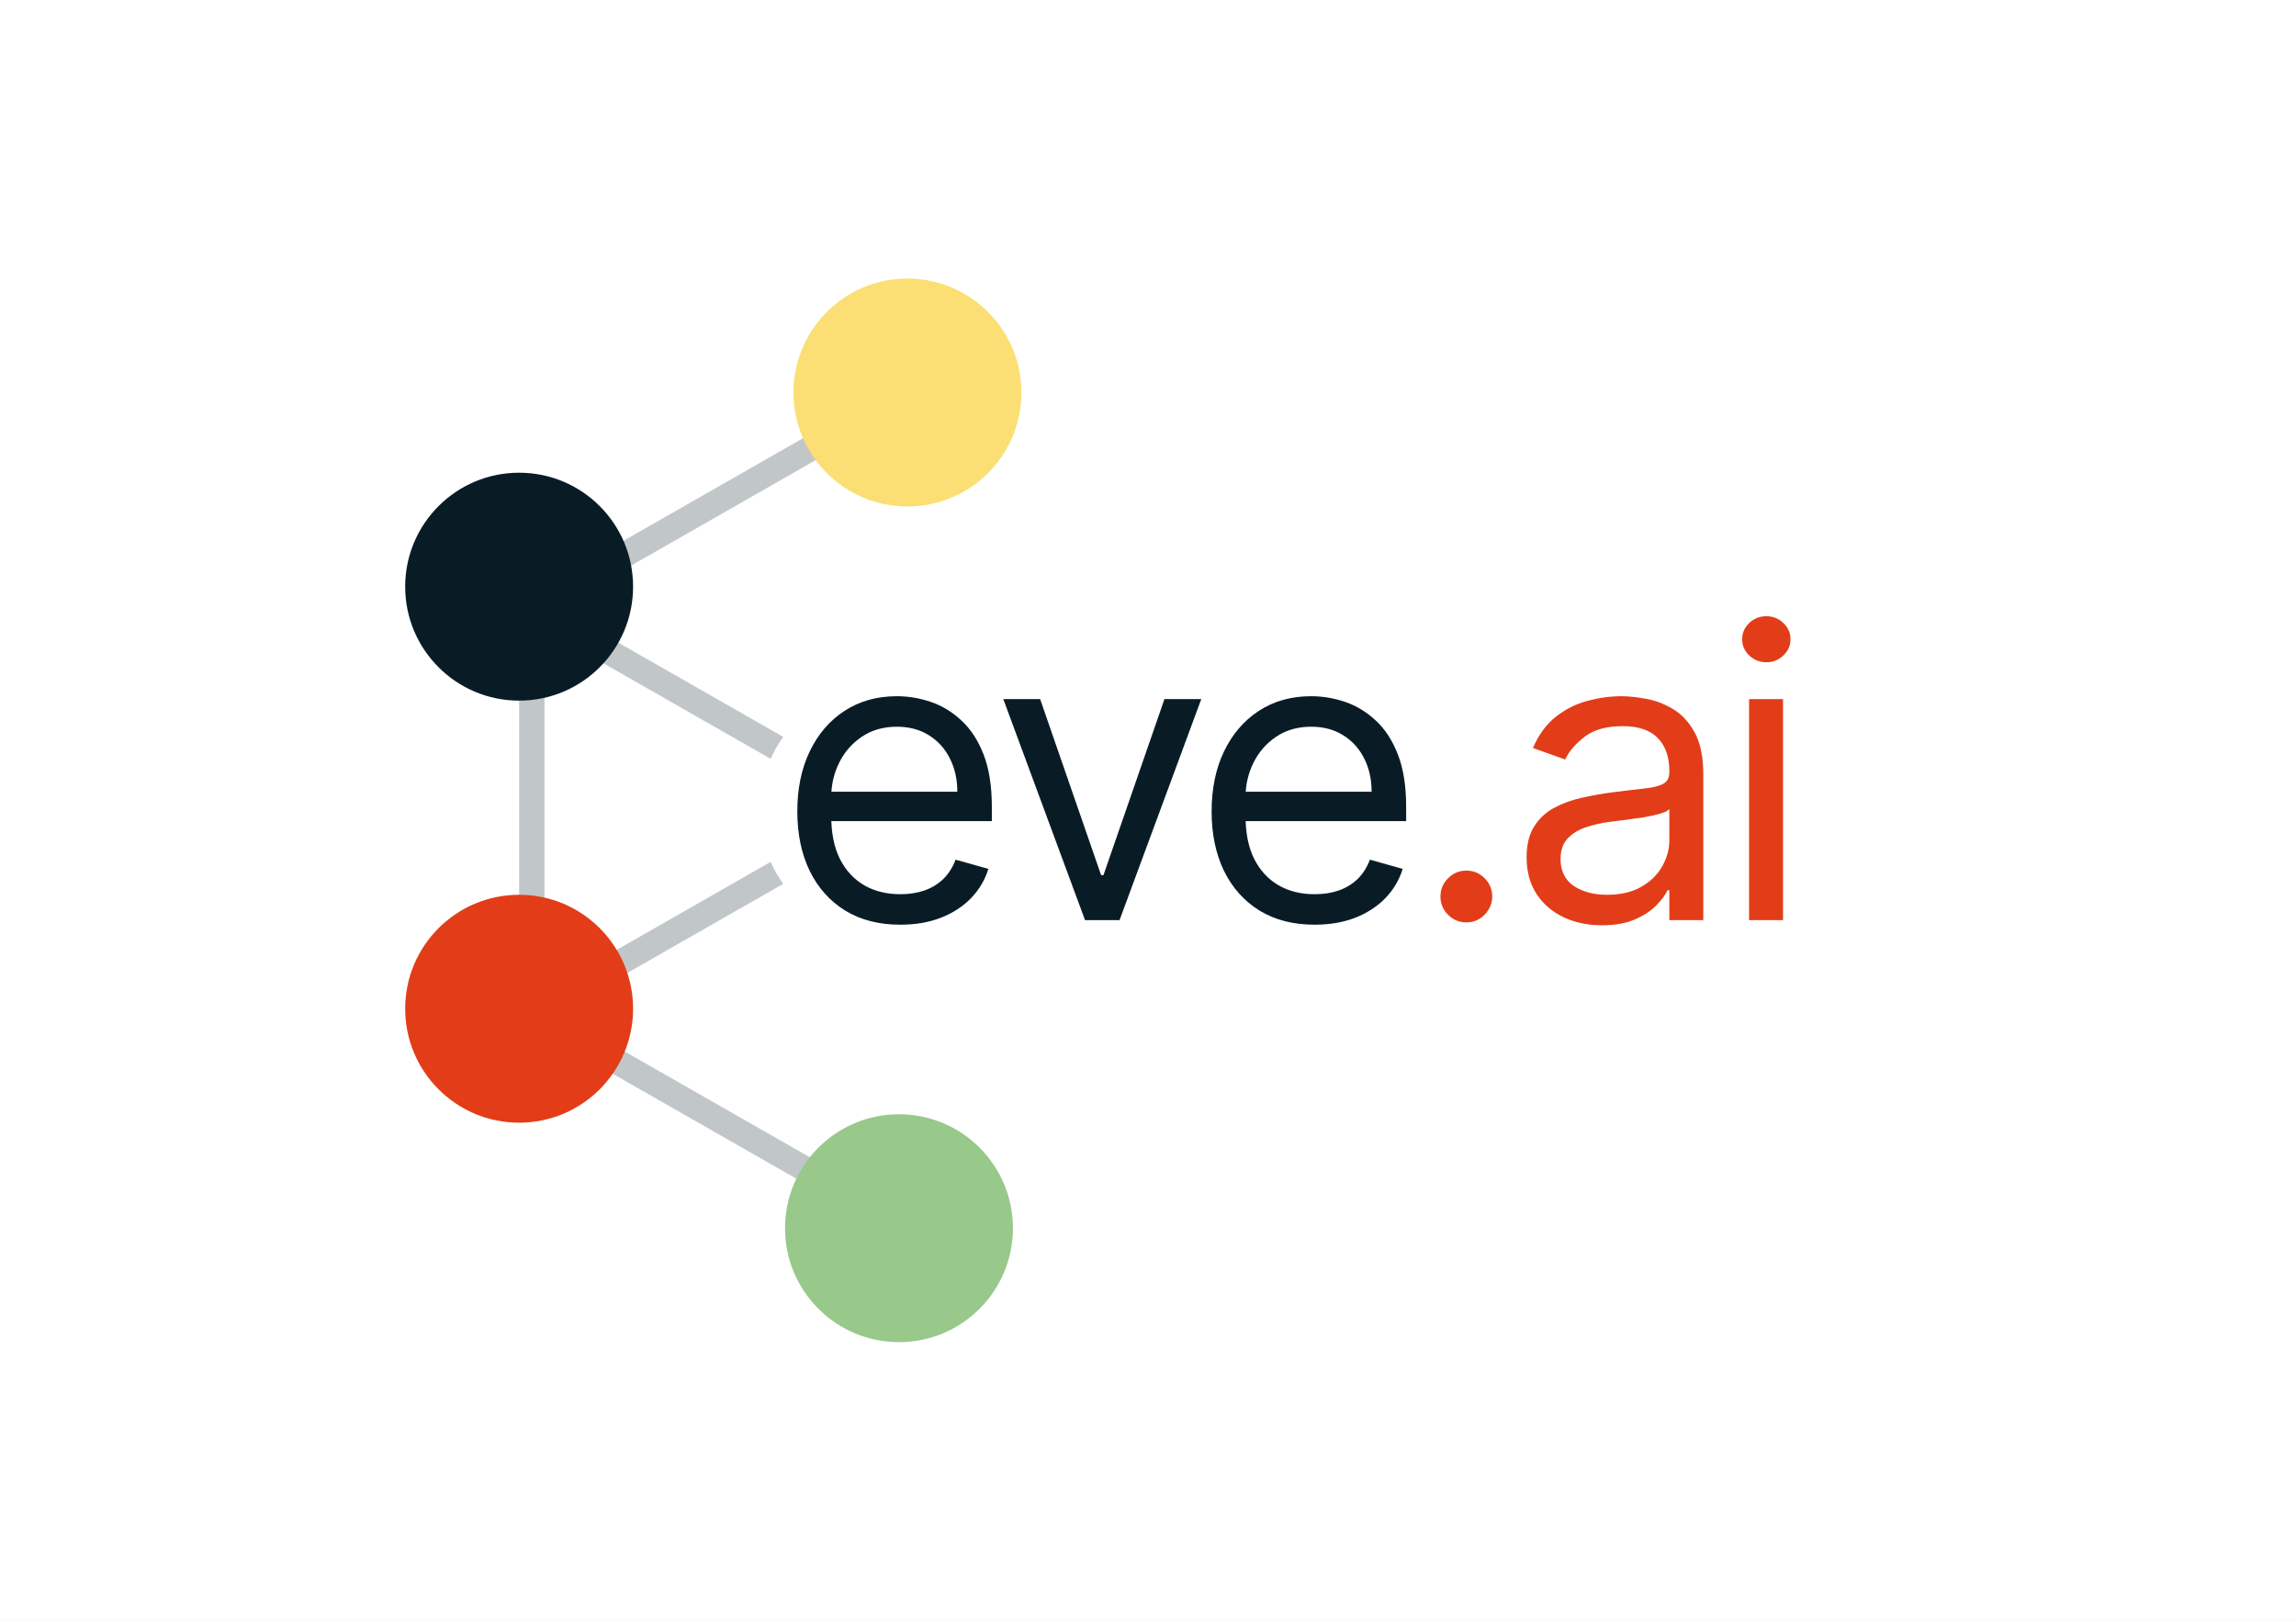
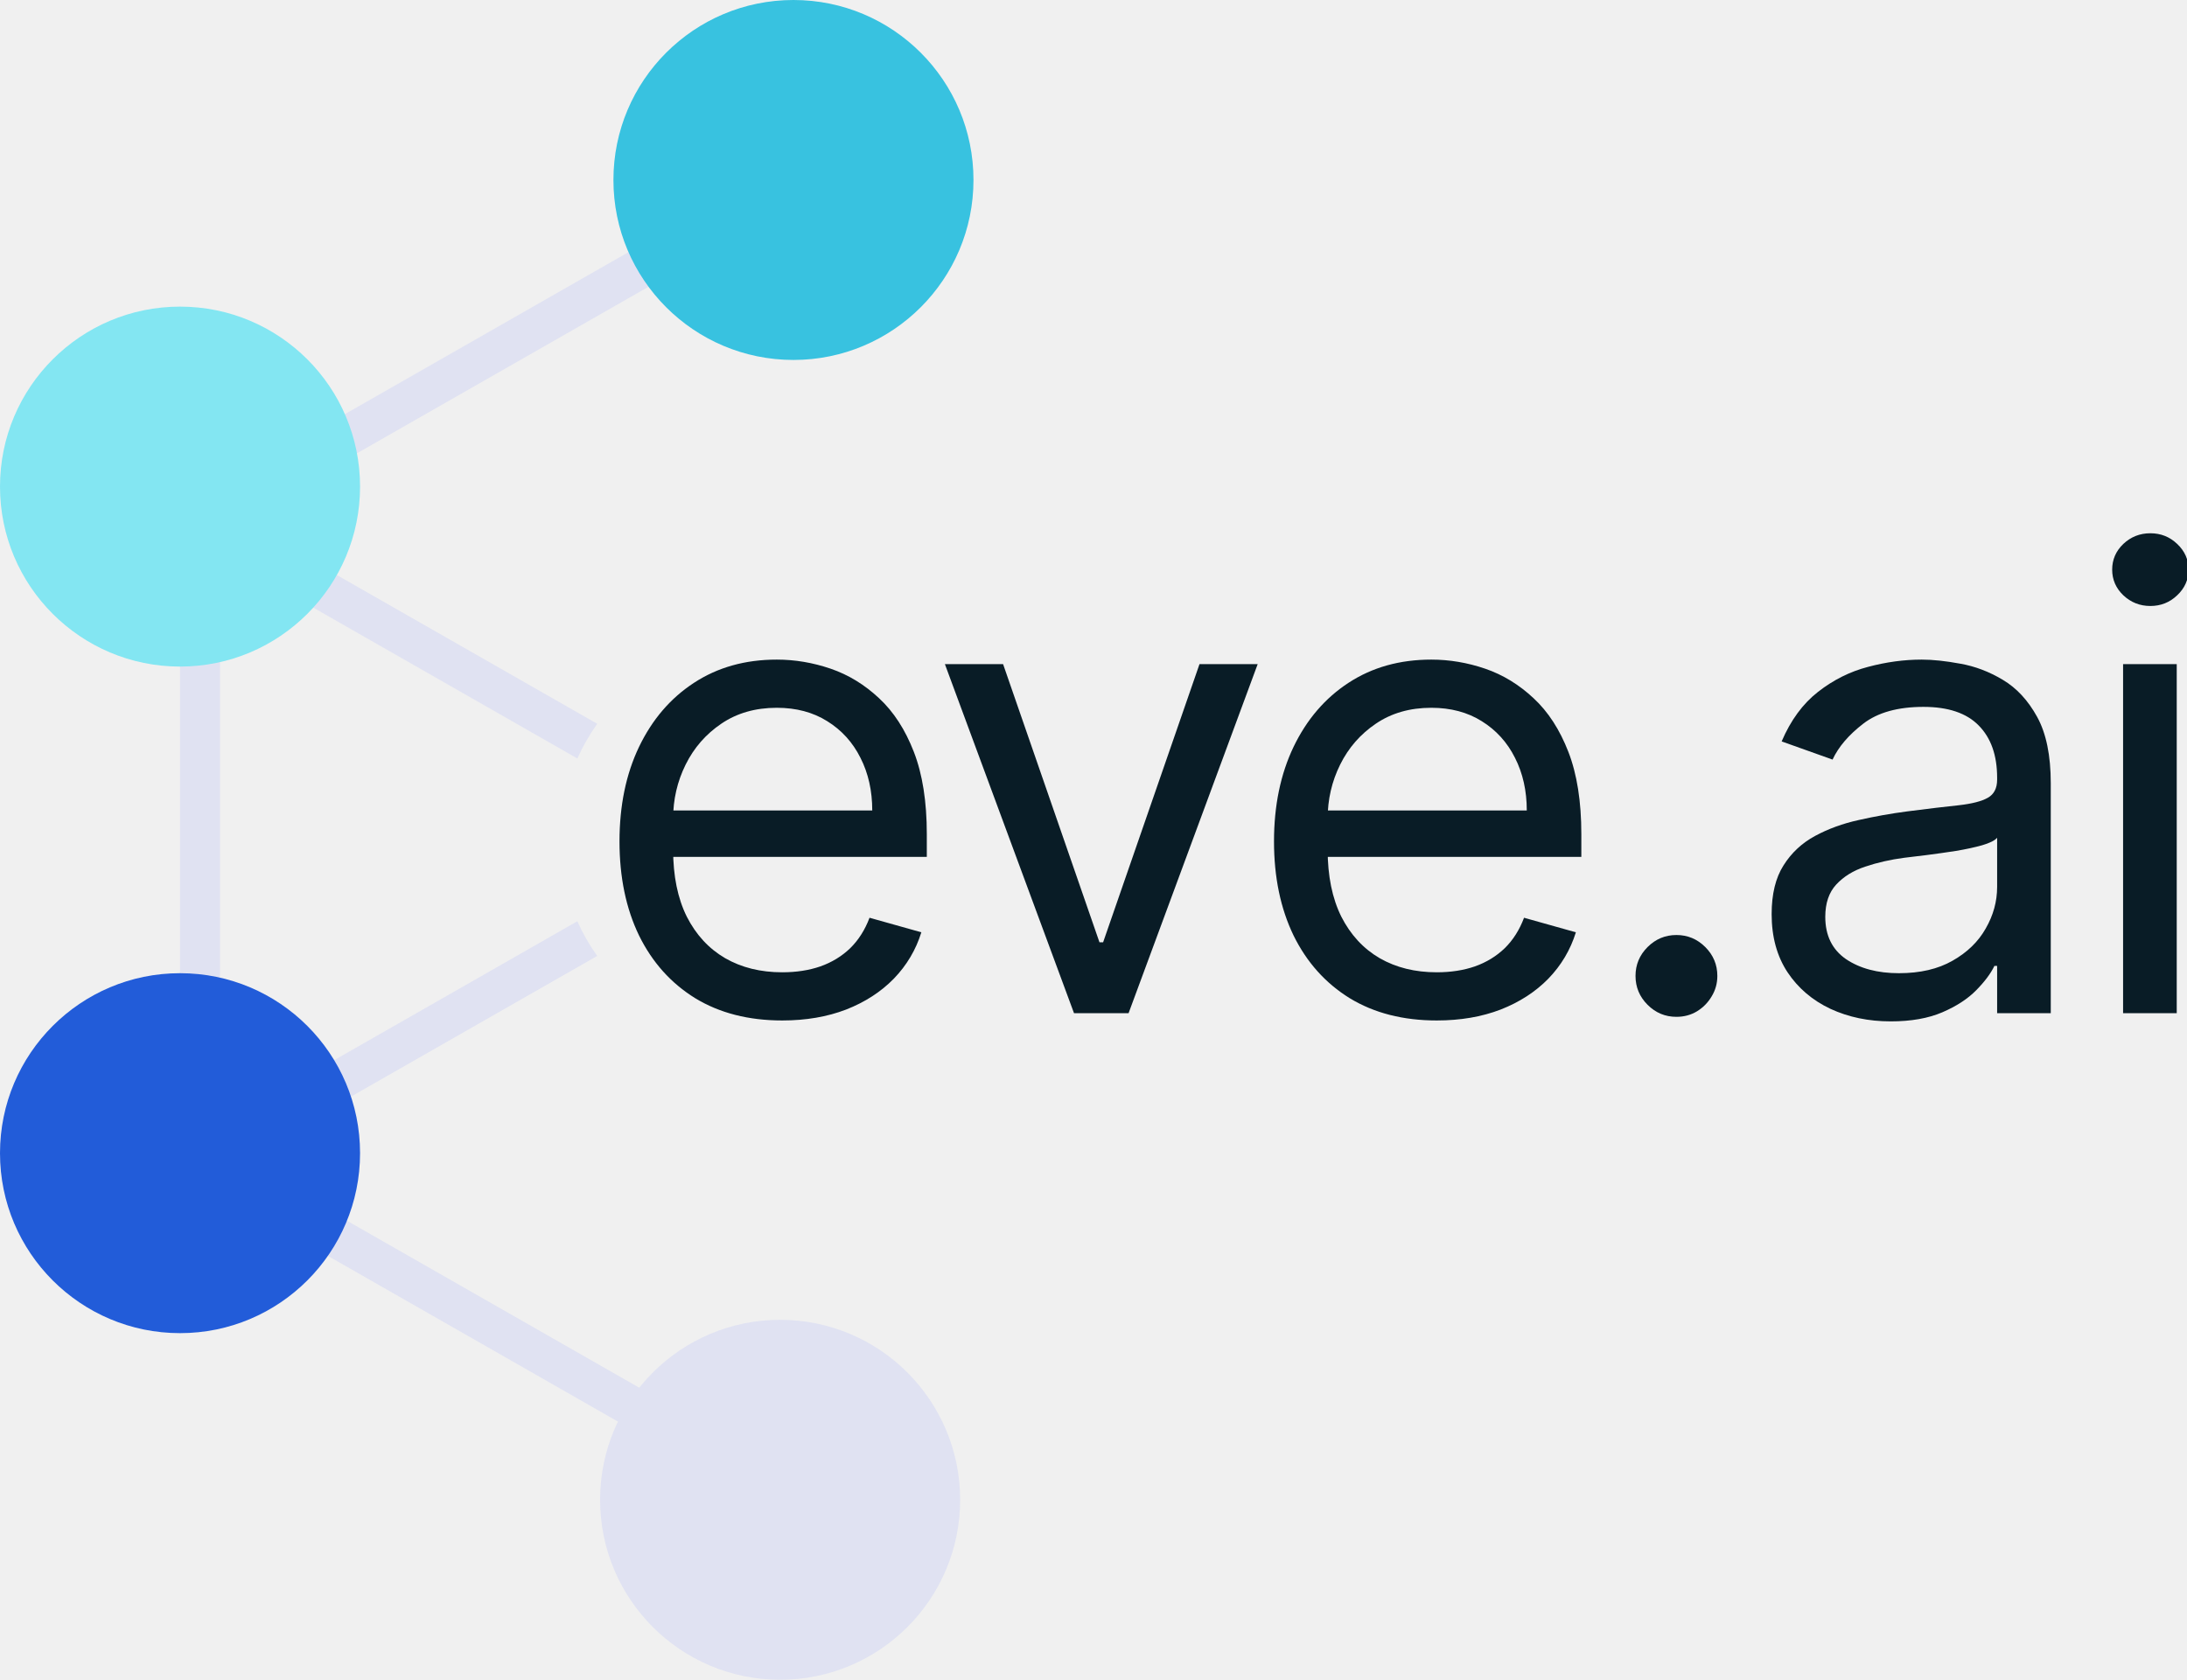
- <svg xmlns="http://www.w3.org/2000/svg" width="272" height="192" viewBox="0 0 272 192" fill="none">
-   <rect width="272" height="192" fill="white" />
-   <path d="M207.207 109V82.818H211.23V109H207.207ZM209.252 78.454C208.468 78.454 207.792 78.188 207.224 77.653C206.667 77.119 206.389 76.477 206.389 75.727C206.389 74.977 206.667 74.335 207.224 73.801C207.792 73.267 208.468 73 209.252 73C210.036 73 210.707 73.267 211.264 73.801C211.832 74.335 212.116 74.977 212.116 75.727C212.116 76.477 211.832 77.119 211.264 77.653C210.707 78.188 210.036 78.454 209.252 78.454Z" fill="#E23D18" />
-   <path d="M189.784 109.614C188.125 109.614 186.62 109.301 185.267 108.676C183.915 108.04 182.841 107.125 182.046 105.932C181.25 104.727 180.853 103.273 180.853 101.568C180.853 100.068 181.148 98.852 181.739 97.921C182.33 96.977 183.12 96.239 184.108 95.704C185.097 95.171 186.188 94.773 187.381 94.511C188.586 94.239 189.796 94.023 191.012 93.864C192.603 93.659 193.892 93.506 194.881 93.403C195.881 93.29 196.608 93.102 197.063 92.841C197.529 92.579 197.762 92.125 197.762 91.477V91.341C197.762 89.659 197.302 88.352 196.381 87.421C195.472 86.489 194.091 86.023 192.239 86.023C190.319 86.023 188.813 86.443 187.722 87.284C186.631 88.125 185.864 89.023 185.421 89.977L181.603 88.614C182.284 87.023 183.194 85.784 184.33 84.898C185.478 84 186.728 83.375 188.08 83.023C189.444 82.659 190.784 82.477 192.103 82.477C192.944 82.477 193.909 82.579 195 82.784C196.103 82.977 197.165 83.381 198.188 83.994C199.222 84.608 200.08 85.534 200.762 86.773C201.444 88.011 201.784 89.671 201.784 91.75V109H197.762V105.455H197.557C197.284 106.023 196.83 106.631 196.194 107.278C195.557 107.926 194.711 108.477 193.654 108.932C192.597 109.386 191.307 109.614 189.784 109.614ZM190.398 106C191.989 106 193.33 105.688 194.421 105.062C195.523 104.438 196.353 103.631 196.909 102.642C197.478 101.653 197.762 100.614 197.762 99.523V95.841C197.591 96.046 197.216 96.233 196.637 96.403C196.069 96.562 195.409 96.704 194.659 96.829C193.921 96.943 193.199 97.046 192.495 97.136C191.802 97.216 191.239 97.284 190.807 97.341C189.762 97.477 188.784 97.699 187.875 98.006C186.978 98.301 186.25 98.75 185.694 99.352C185.148 99.943 184.875 100.75 184.875 101.773C184.875 103.17 185.392 104.227 186.427 104.943C187.472 105.648 188.796 106 190.398 106Z" fill="#E23D18" />
-   <path d="M173.713 109.273C172.872 109.273 172.151 108.972 171.548 108.369C170.946 107.767 170.645 107.045 170.645 106.205C170.645 105.364 170.946 104.642 171.548 104.04C172.151 103.438 172.872 103.136 173.713 103.136C174.554 103.136 175.276 103.438 175.878 104.04C176.48 104.642 176.781 105.364 176.781 106.205C176.781 106.761 176.639 107.273 176.355 107.739C176.082 108.205 175.713 108.58 175.247 108.864C174.793 109.136 174.281 109.273 173.713 109.273Z" fill="#E23D18" />
-   <path d="M155.741 109.545C153.218 109.545 151.042 108.989 149.213 107.875C147.394 106.75 145.991 105.182 145.002 103.17C144.025 101.148 143.536 98.796 143.536 96.114C143.536 93.432 144.025 91.068 145.002 89.023C145.991 86.966 147.366 85.364 149.127 84.216C150.9 83.057 152.968 82.477 155.332 82.477C156.696 82.477 158.042 82.704 159.372 83.159C160.701 83.614 161.911 84.352 163.002 85.375C164.093 86.386 164.963 87.727 165.61 89.398C166.258 91.068 166.582 93.125 166.582 95.568V97.273H146.4V93.796H162.491C162.491 92.318 162.196 91 161.605 89.841C161.025 88.682 160.195 87.767 159.116 87.097C158.048 86.426 156.786 86.091 155.332 86.091C153.73 86.091 152.343 86.489 151.173 87.284C150.014 88.068 149.122 89.091 148.497 90.352C147.872 91.614 147.559 92.966 147.559 94.409V96.727C147.559 98.704 147.9 100.381 148.582 101.756C149.275 103.119 150.235 104.159 151.463 104.875C152.69 105.58 154.116 105.932 155.741 105.932C156.798 105.932 157.752 105.784 158.605 105.489C159.468 105.182 160.213 104.727 160.838 104.125C161.463 103.511 161.946 102.75 162.286 101.841L166.173 102.932C165.764 104.25 165.076 105.409 164.11 106.409C163.144 107.398 161.951 108.17 160.531 108.727C159.11 109.273 157.514 109.545 155.741 109.545Z" fill="#091C26" />
-   <path d="M142.312 82.818L132.63 109H128.539L118.857 82.818H123.221L130.448 103.682H130.721L137.948 82.818H142.312Z" fill="#091C26" />
-   <path d="M106.659 109.545C104.136 109.545 101.96 108.989 100.131 107.875C98.312 106.75 96.909 105.182 95.921 103.17C94.943 101.148 94.455 98.796 94.455 96.114C94.455 93.432 94.943 91.068 95.921 89.023C96.909 86.966 98.284 85.364 100.045 84.216C101.818 83.057 103.886 82.477 106.25 82.477C107.614 82.477 108.96 82.704 110.29 83.159C111.619 83.614 112.83 84.352 113.92 85.375C115.011 86.386 115.881 87.727 116.528 89.398C117.176 91.068 117.5 93.125 117.5 95.568V97.273H97.318V93.796H113.409C113.409 92.318 113.114 91 112.523 89.841C111.943 88.682 111.114 87.767 110.034 87.097C108.966 86.426 107.705 86.091 106.25 86.091C104.648 86.091 103.261 86.489 102.091 87.284C100.932 88.068 100.04 89.091 99.415 90.352C98.79 91.614 98.477 92.966 98.477 94.409V96.727C98.477 98.704 98.818 100.381 99.5 101.756C100.193 103.119 101.153 104.159 102.381 104.875C103.608 105.58 105.034 105.932 106.659 105.932C107.716 105.932 108.67 105.784 109.523 105.489C110.386 105.182 111.131 104.727 111.756 104.125C112.381 103.511 112.864 102.75 113.205 101.841L117.091 102.932C116.682 104.25 115.994 105.409 115.028 106.409C114.063 107.398 112.869 108.17 111.449 108.727C110.028 109.273 108.432 109.545 106.659 109.545Z" fill="#091C26" />
-   <path opacity="0.25" d="M104.256 46.698C104.975 46.287 105.892 46.536 106.303 47.255C106.714 47.975 106.463 48.891 105.744 49.302L66.022 72L92.785 87.293C92.206 88.104 91.706 88.975 91.295 89.895L64.5 74.585V117.415L91.294 102.103C91.704 103.024 92.205 103.895 92.784 104.707L66.022 120L105.744 142.698C106.463 143.109 106.714 144.025 106.303 144.745C105.892 145.464 104.975 145.713 104.256 145.302L62.255 121.302C62.248 121.298 62.241 121.293 62.234 121.289C62.216 121.278 62.198 121.266 62.18 121.254C62.168 121.247 62.155 121.239 62.144 121.231C62.134 121.224 62.125 121.217 62.115 121.211C62.095 121.196 62.076 121.181 62.057 121.166C62.047 121.158 62.038 121.15 62.028 121.142C62.026 121.14 62.024 121.138 62.022 121.136C62.015 121.13 62.008 121.125 62.001 121.119C61.984 121.103 61.967 121.087 61.95 121.071C61.943 121.063 61.935 121.055 61.928 121.047C61.914 121.033 61.9 121.019 61.887 121.004C61.874 120.991 61.862 120.977 61.851 120.962C61.845 120.956 61.84 120.949 61.835 120.943C61.82 120.925 61.805 120.906 61.791 120.887C61.783 120.876 61.775 120.865 61.768 120.854C61.759 120.842 61.751 120.829 61.743 120.817C61.732 120.8 61.721 120.782 61.71 120.764C61.706 120.758 61.701 120.751 61.697 120.745C61.695 120.741 61.693 120.736 61.69 120.732C61.682 120.717 61.674 120.701 61.666 120.685C61.657 120.668 61.649 120.651 61.641 120.633C61.634 120.619 61.627 120.605 61.621 120.59C61.616 120.58 61.613 120.568 61.608 120.557C61.602 120.542 61.596 120.526 61.59 120.51C61.561 120.431 61.539 120.35 61.524 120.268C61.523 120.263 61.522 120.258 61.522 120.253L61.51 120.179C61.508 120.164 61.507 120.149 61.506 120.133C61.504 120.115 61.504 120.097 61.503 120.079C61.502 120.064 61.5 120.049 61.5 120.034V71.966C61.5 71.951 61.502 71.936 61.503 71.921C61.504 71.902 61.504 71.883 61.506 71.865C61.506 71.859 61.507 71.852 61.508 71.846V71.842C61.51 71.819 61.514 71.796 61.518 71.772L61.522 71.747C61.523 71.74 61.524 71.733 61.525 71.726C61.527 71.715 61.528 71.704 61.53 71.694C61.535 71.669 61.542 71.644 61.549 71.619C61.552 71.607 61.555 71.596 61.559 71.585C61.562 71.574 61.564 71.564 61.567 71.553C61.574 71.533 61.581 71.513 61.588 71.494C61.595 71.473 61.603 71.453 61.611 71.433C61.614 71.426 61.617 71.418 61.62 71.411C61.625 71.399 61.63 71.387 61.636 71.376C61.645 71.354 61.656 71.334 61.667 71.313C61.675 71.297 61.683 71.28 61.692 71.264C61.694 71.261 61.696 71.258 61.697 71.255C61.7 71.25 61.704 71.245 61.707 71.24C61.718 71.221 61.73 71.202 61.742 71.183C61.753 71.166 61.765 71.149 61.776 71.132C61.793 71.109 61.81 71.086 61.828 71.063C61.833 71.057 61.838 71.051 61.843 71.046L61.874 71.008C61.878 71.004 61.882 70.999 61.887 70.994C61.898 70.981 61.911 70.968 61.923 70.956L61.977 70.902C61.983 70.895 61.991 70.89 61.998 70.883C62.008 70.875 62.018 70.867 62.028 70.858C62.039 70.849 62.049 70.839 62.06 70.831C62.077 70.817 62.095 70.803 62.113 70.79C62.123 70.782 62.133 70.776 62.144 70.769C62.15 70.765 62.155 70.76 62.161 70.756L62.185 70.741C62.2 70.732 62.213 70.723 62.227 70.714L62.255 70.698L104.256 46.698Z" fill="#091C26" />
-   <circle cx="107.5" cy="46.5" r="13.5" fill="#FBDF74" />
-   <circle cx="106.5" cy="145.5" r="13.5" fill="#99C88B" />
-   <circle cx="61.5" cy="69.5" r="13.5" fill="#091C26" />
-   <circle cx="61.5" cy="119.5" r="13.5" fill="#E23D18" />
+ <svg xmlns="http://www.w3.org/2000/svg" width="164" height="126" viewBox="0 0 164 126" fill="none">
+   <g clip-path="url(#clip0_29_19)">
+     <path d="M107.741 76.546C105.218 76.546 103.042 75.989 101.213 74.875C99.394 73.75 97.991 72.182 97.002 70.171C96.025 68.148 95.536 65.796 95.536 63.114C95.536 60.432 96.025 58.068 97.002 56.023C97.991 53.966 99.366 52.364 101.127 51.216C102.9 50.057 104.968 49.477 107.332 49.477C108.696 49.477 110.042 49.705 111.372 50.159C112.701 50.614 113.911 51.352 115.002 52.375C116.093 53.386 116.963 54.727 117.61 56.398C118.258 58.068 118.582 60.125 118.582 62.568V64.273H98.4V60.795H114.491C114.491 59.318 114.196 58 113.605 56.841C113.025 55.682 112.195 54.767 111.116 54.097C110.048 53.426 108.786 53.091 107.332 53.091C105.73 53.091 104.343 53.489 103.173 54.284C102.014 55.068 101.122 56.091 100.497 57.352C99.872 58.614 99.559 59.966 99.559 61.409V63.727C99.559 65.705 99.9 67.381 100.582 68.756C101.275 70.119 102.235 71.159 103.463 71.875C104.69 72.58 106.116 72.932 107.741 72.932C108.798 72.932 109.752 72.784 110.605 72.489C111.468 72.182 112.213 71.727 112.838 71.125C113.463 70.511 113.946 69.75 114.286 68.841L118.173 69.932C117.764 71.25 117.076 72.409 116.11 73.409C115.144 74.398 113.951 75.171 112.531 75.727C111.11 76.273 109.514 76.546 107.741 76.546Z" fill="#091C26" />
+     <path d="M94.311 49.818L84.63 76H80.539L70.857 49.818H75.221L82.448 70.682H82.721L89.948 49.818H94.311Z" fill="#091C26" />
+     <path d="M58.659 76.546C56.136 76.546 53.96 75.989 52.131 74.875C50.312 73.75 48.909 72.182 47.92 70.171C46.943 68.148 46.455 65.796 46.455 63.114C46.455 60.432 46.943 58.068 47.92 56.023C48.909 53.966 50.284 52.364 52.045 51.216C53.818 50.057 55.886 49.477 58.25 49.477C59.614 49.477 60.96 49.705 62.29 50.159C63.619 50.614 64.83 51.352 65.921 52.375C67.011 53.386 67.881 54.727 68.528 56.398C69.176 58.068 69.5 60.125 69.5 62.568V64.273H49.318V60.795H65.409C65.409 59.318 65.114 58 64.523 56.841C63.943 55.682 63.114 54.767 62.034 54.097C60.966 53.426 59.705 53.091 58.25 53.091C56.648 53.091 55.261 53.489 54.091 54.284C52.932 55.068 52.04 56.091 51.415 57.352C50.79 58.614 50.477 59.966 50.477 61.409V63.727C50.477 65.705 50.818 67.381 51.5 68.756C52.193 70.119 53.153 71.159 54.381 71.875C55.608 72.58 57.034 72.932 58.659 72.932C59.716 72.932 60.67 72.784 61.523 72.489C62.386 72.182 63.131 71.727 63.756 71.125C64.381 70.511 64.864 69.75 65.205 68.841L69.091 69.932C68.682 71.25 67.994 72.409 67.028 73.409C66.062 74.398 64.869 75.171 63.449 75.727C62.028 76.273 60.432 76.546 58.659 76.546Z" fill="#091C26" />
+     <path d="M56.256 13.698C56.975 13.287 57.892 13.536 58.303 14.255C58.714 14.975 58.463 15.891 57.744 16.302L18.023 38.999L44.785 54.292C44.206 55.104 43.706 55.975 43.295 56.895L16.5 41.584V84.415L43.294 69.103C43.705 70.023 44.205 70.895 44.784 71.707L18.023 86.999L57.744 109.698C58.463 110.109 58.714 111.025 58.303 111.745C57.892 112.464 56.975 112.713 56.256 112.302L14.255 88.302C14.248 88.298 14.241 88.293 14.234 88.289C14.216 88.278 14.198 88.266 14.18 88.254C14.168 88.246 14.155 88.239 14.144 88.231C14.134 88.224 14.125 88.217 14.115 88.21C14.095 88.196 14.076 88.181 14.057 88.165C14.047 88.158 14.038 88.15 14.028 88.142C14.026 88.14 14.024 88.138 14.021 88.136C14.015 88.13 14.008 88.125 14.001 88.119C13.984 88.103 13.967 88.087 13.95 88.071C13.943 88.063 13.935 88.055 13.928 88.047C13.914 88.033 13.9 88.019 13.887 88.004C13.874 87.991 13.863 87.977 13.851 87.962C13.845 87.956 13.84 87.949 13.835 87.943C13.82 87.924 13.805 87.906 13.791 87.887C13.783 87.876 13.775 87.865 13.768 87.854C13.759 87.842 13.751 87.829 13.743 87.817C13.732 87.799 13.72 87.782 13.71 87.764C13.706 87.757 13.701 87.751 13.697 87.745C13.695 87.74 13.693 87.736 13.69 87.732C13.682 87.717 13.674 87.701 13.666 87.685C13.657 87.668 13.649 87.651 13.641 87.633C13.634 87.619 13.627 87.605 13.621 87.59C13.616 87.579 13.613 87.568 13.608 87.557C13.602 87.541 13.596 87.526 13.59 87.51C13.561 87.431 13.539 87.35 13.524 87.268C13.524 87.263 13.522 87.258 13.521 87.253L13.51 87.179C13.508 87.164 13.507 87.149 13.506 87.133C13.504 87.115 13.504 87.097 13.503 87.079C13.502 87.064 13.5 87.049 13.5 87.034V38.966C13.5 38.951 13.502 38.936 13.503 38.92C13.504 38.902 13.504 38.883 13.506 38.865C13.506 38.858 13.507 38.852 13.508 38.846V38.842C13.51 38.819 13.514 38.795 13.518 38.772L13.521 38.747C13.523 38.74 13.524 38.733 13.525 38.726C13.527 38.715 13.528 38.705 13.53 38.694C13.536 38.669 13.542 38.644 13.549 38.619C13.552 38.607 13.555 38.596 13.559 38.584C13.562 38.574 13.564 38.563 13.567 38.553C13.574 38.533 13.581 38.514 13.588 38.494C13.595 38.473 13.603 38.453 13.611 38.433C13.614 38.426 13.617 38.418 13.62 38.411C13.625 38.399 13.63 38.387 13.636 38.376C13.645 38.354 13.656 38.334 13.667 38.313C13.675 38.297 13.683 38.28 13.692 38.264C13.694 38.261 13.696 38.258 13.697 38.255C13.7 38.25 13.704 38.245 13.707 38.24C13.718 38.221 13.73 38.202 13.742 38.183C13.753 38.166 13.765 38.149 13.776 38.132C13.793 38.109 13.81 38.086 13.828 38.063C13.833 38.057 13.838 38.051 13.843 38.045L13.874 38.008C13.878 38.003 13.882 37.998 13.887 37.994C13.898 37.981 13.911 37.968 13.923 37.956L13.977 37.902C13.983 37.895 13.991 37.89 13.998 37.883C14.008 37.874 14.018 37.867 14.028 37.858C14.039 37.849 14.049 37.839 14.06 37.831C14.077 37.816 14.095 37.803 14.113 37.79C14.123 37.782 14.133 37.776 14.144 37.769C14.149 37.765 14.155 37.76 14.161 37.756L14.185 37.741C14.2 37.732 14.213 37.723 14.227 37.714L14.255 37.698L56.256 13.698Z" fill="#E0E2F2" />
+     <circle cx="59.5" cy="13.5" r="13.5" fill="#38C2E0" />
+     <circle cx="58.5" cy="112.5" r="13.5" fill="#E0E2F2" />
+     <circle cx="13.5" cy="36.5" r="13.5" fill="#83E6F2" />
+     <circle cx="13.5" cy="86.5" r="13.5" fill="#225CD9" />
+     <path d="M159.207 76V49.818H163.23V76H159.207ZM161.252 45.455C160.468 45.455 159.792 45.188 159.224 44.653C158.667 44.119 158.389 43.477 158.389 42.727C158.389 41.977 158.667 41.335 159.224 40.801C159.792 40.267 160.468 40 161.252 40C162.036 40 162.707 40.267 163.264 40.801C163.832 41.335 164.116 41.977 164.116 42.727C164.116 43.477 163.832 44.119 163.264 44.653C162.707 45.188 162.036 45.455 161.252 45.455Z" fill="#091C26" />
+     <path d="M141.784 76.614C140.125 76.614 138.62 76.301 137.267 75.676C135.915 75.04 134.841 74.125 134.046 72.932C133.25 71.727 132.853 70.273 132.853 68.568C132.853 67.068 133.148 65.852 133.739 64.921C134.33 63.977 135.12 63.239 136.108 62.705C137.097 62.17 138.188 61.773 139.381 61.511C140.586 61.239 141.796 61.023 143.012 60.864C144.603 60.659 145.892 60.506 146.881 60.403C147.881 60.29 148.608 60.102 149.063 59.841C149.529 59.58 149.762 59.125 149.762 58.477V58.341C149.762 56.659 149.302 55.352 148.381 54.42C147.472 53.489 146.091 53.023 144.239 53.023C142.319 53.023 140.813 53.443 139.722 54.284C138.631 55.125 137.864 56.023 137.421 56.977L133.603 55.614C134.284 54.023 135.194 52.784 136.33 51.898C137.478 51 138.728 50.375 140.08 50.023C141.444 49.659 142.784 49.477 144.103 49.477C144.944 49.477 145.909 49.58 147 49.784C148.103 49.977 149.165 50.381 150.188 50.994C151.222 51.608 152.08 52.534 152.762 53.773C153.444 55.011 153.784 56.67 153.784 58.75V76H149.762V72.455H149.557C149.284 73.023 148.83 73.631 148.194 74.278C147.557 74.926 146.711 75.477 145.654 75.932C144.597 76.386 143.307 76.614 141.784 76.614ZM142.398 73C143.989 73 145.33 72.688 146.421 72.062C147.523 71.438 148.353 70.631 148.909 69.642C149.478 68.653 149.762 67.614 149.762 66.523V62.841C149.591 63.045 149.216 63.233 148.637 63.403C148.069 63.562 147.409 63.705 146.659 63.83C145.921 63.943 145.199 64.046 144.495 64.136C143.802 64.216 143.239 64.284 142.807 64.341C141.762 64.477 140.784 64.699 139.875 65.006C138.978 65.301 138.25 65.75 137.694 66.352C137.148 66.943 136.875 67.75 136.875 68.773C136.875 70.171 137.392 71.227 138.427 71.943C139.472 72.648 140.796 73 142.398 73Z" fill="#091C26" />
+     <path d="M125.713 76.273C124.872 76.273 124.151 75.972 123.548 75.369C122.946 74.767 122.645 74.045 122.645 73.204C122.645 72.364 122.946 71.642 123.548 71.04C124.151 70.438 124.872 70.136 125.713 70.136C126.554 70.136 127.276 70.438 127.878 71.04C128.48 71.642 128.781 72.364 128.781 73.204C128.781 73.761 128.639 74.273 128.355 74.739C128.082 75.204 127.713 75.579 127.247 75.864C126.793 76.136 126.281 76.273 125.713 76.273Z" fill="#091C26" />
+   </g>
+   <defs>
+     <clipPath id="clip0_29_19">
+       <rect width="164" height="126" fill="white" />
+     </clipPath>
+   </defs>
</svg>
